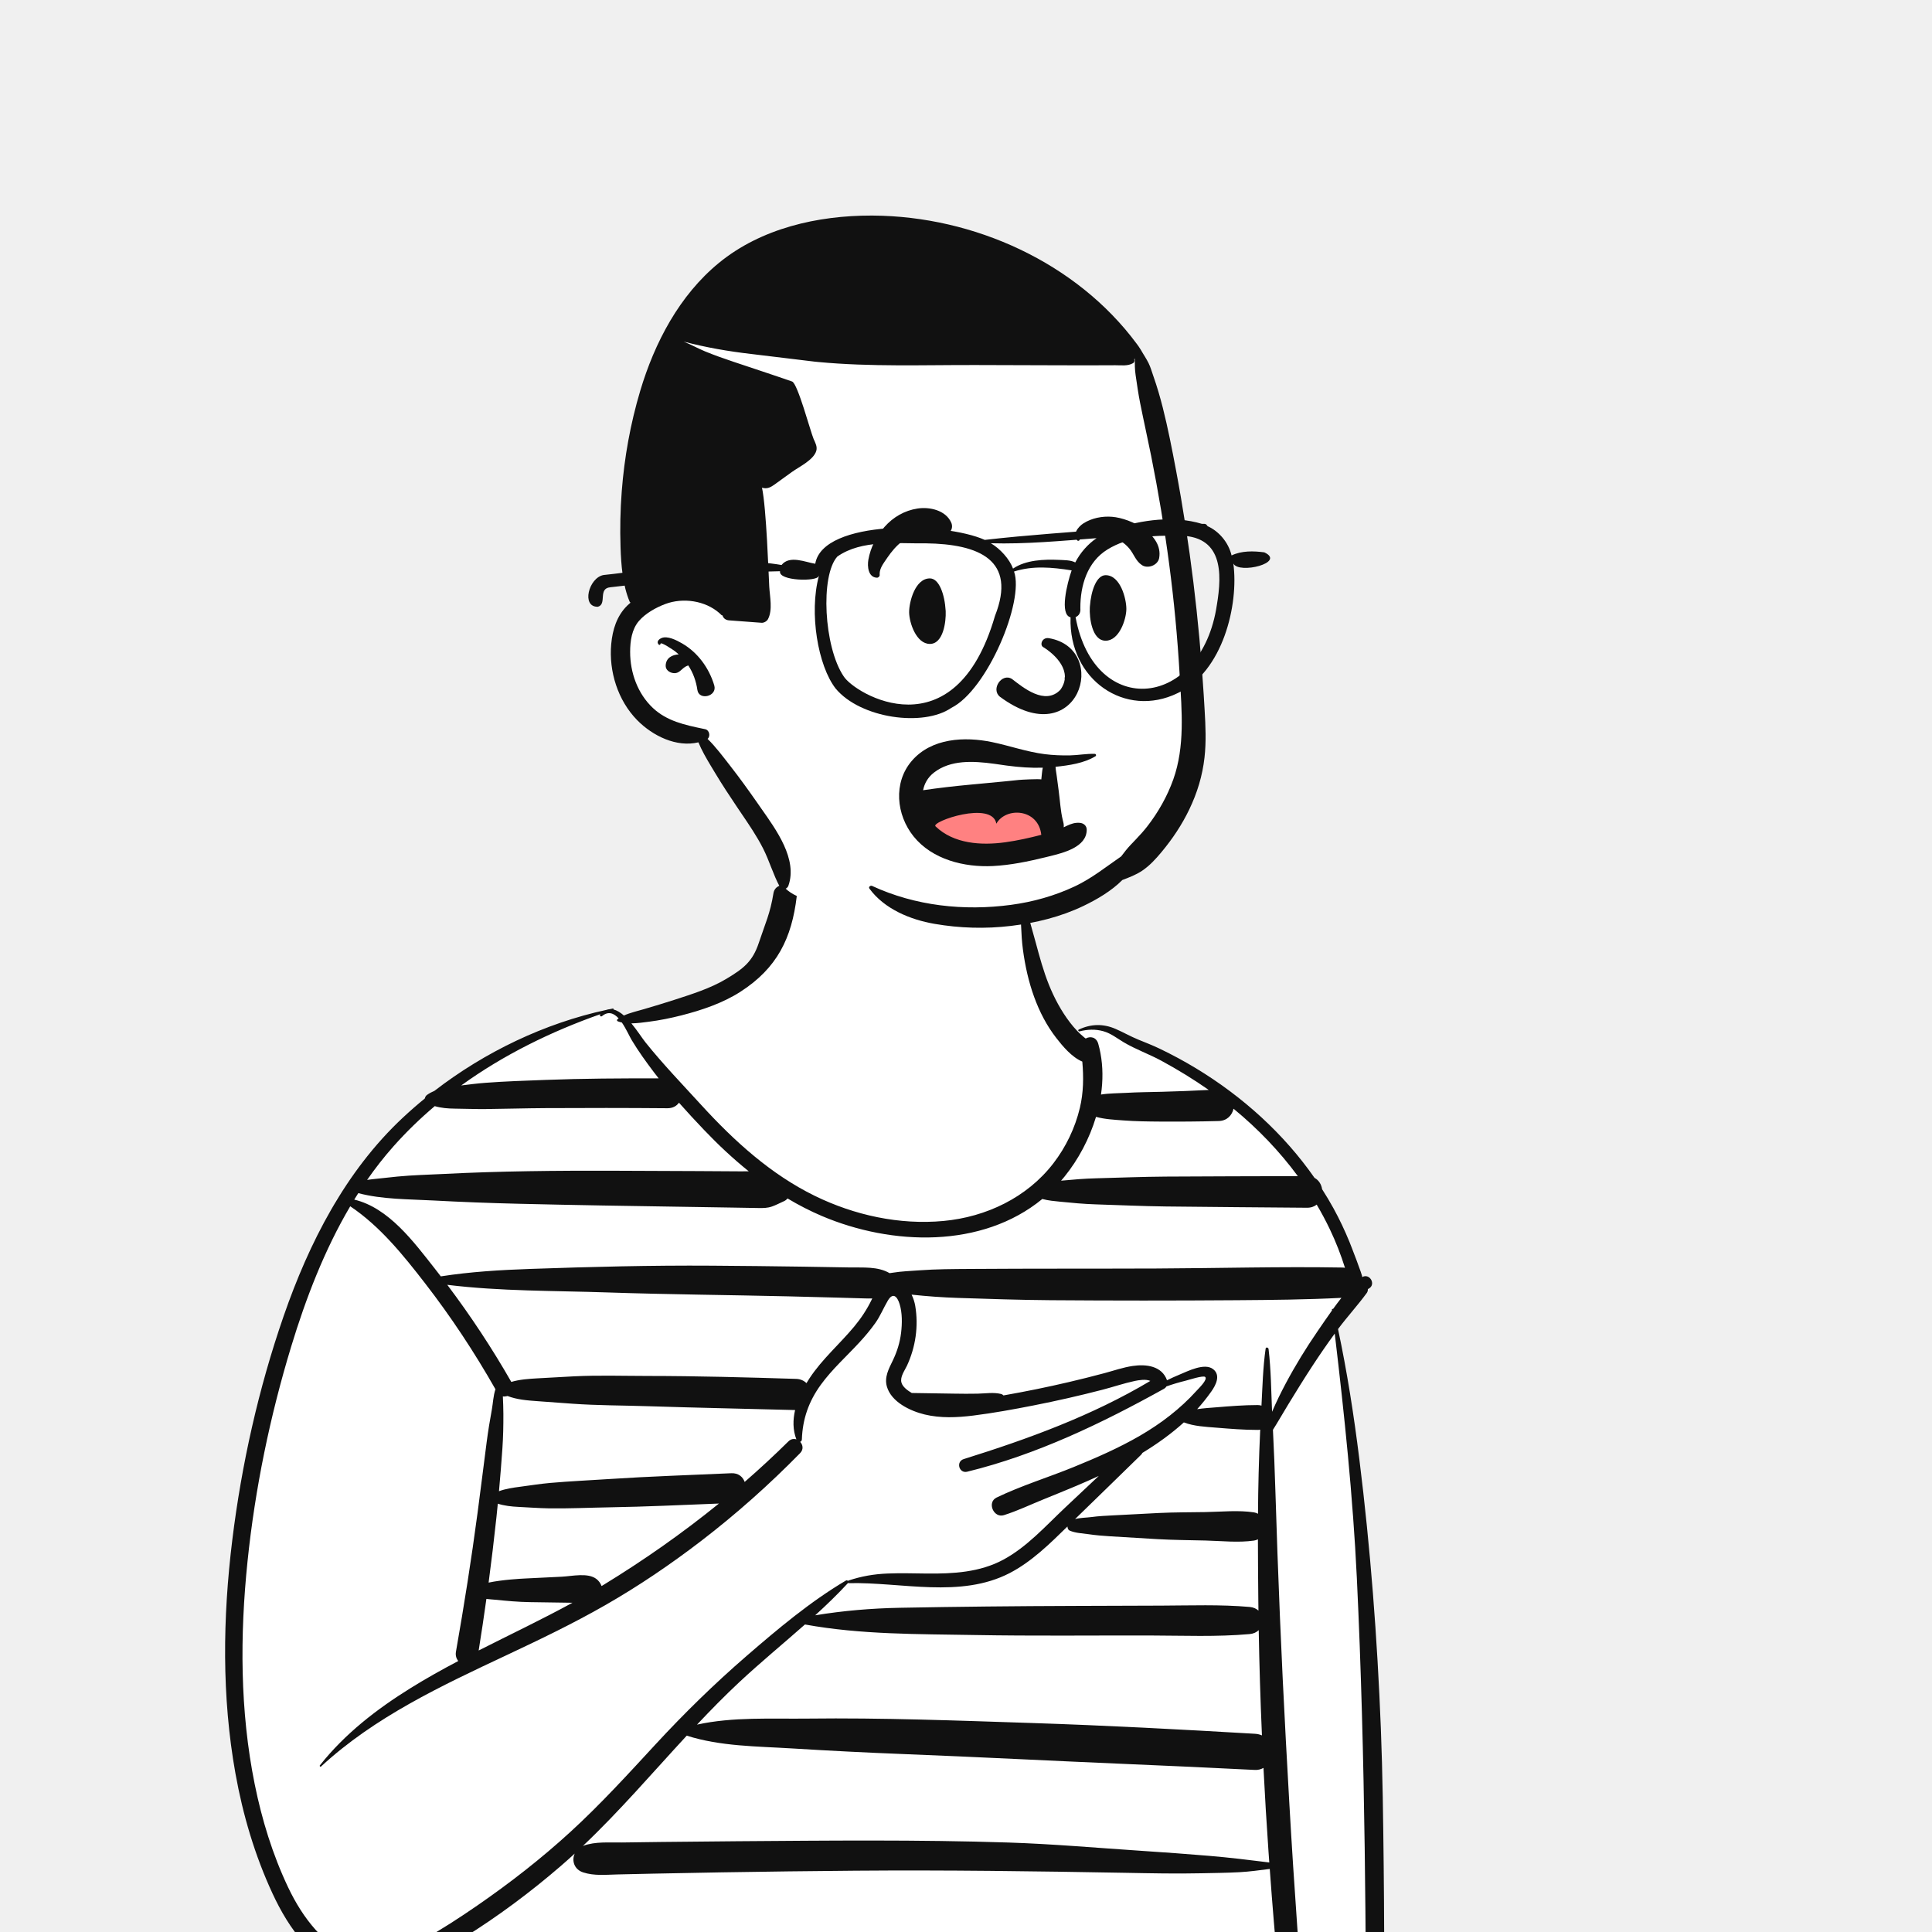
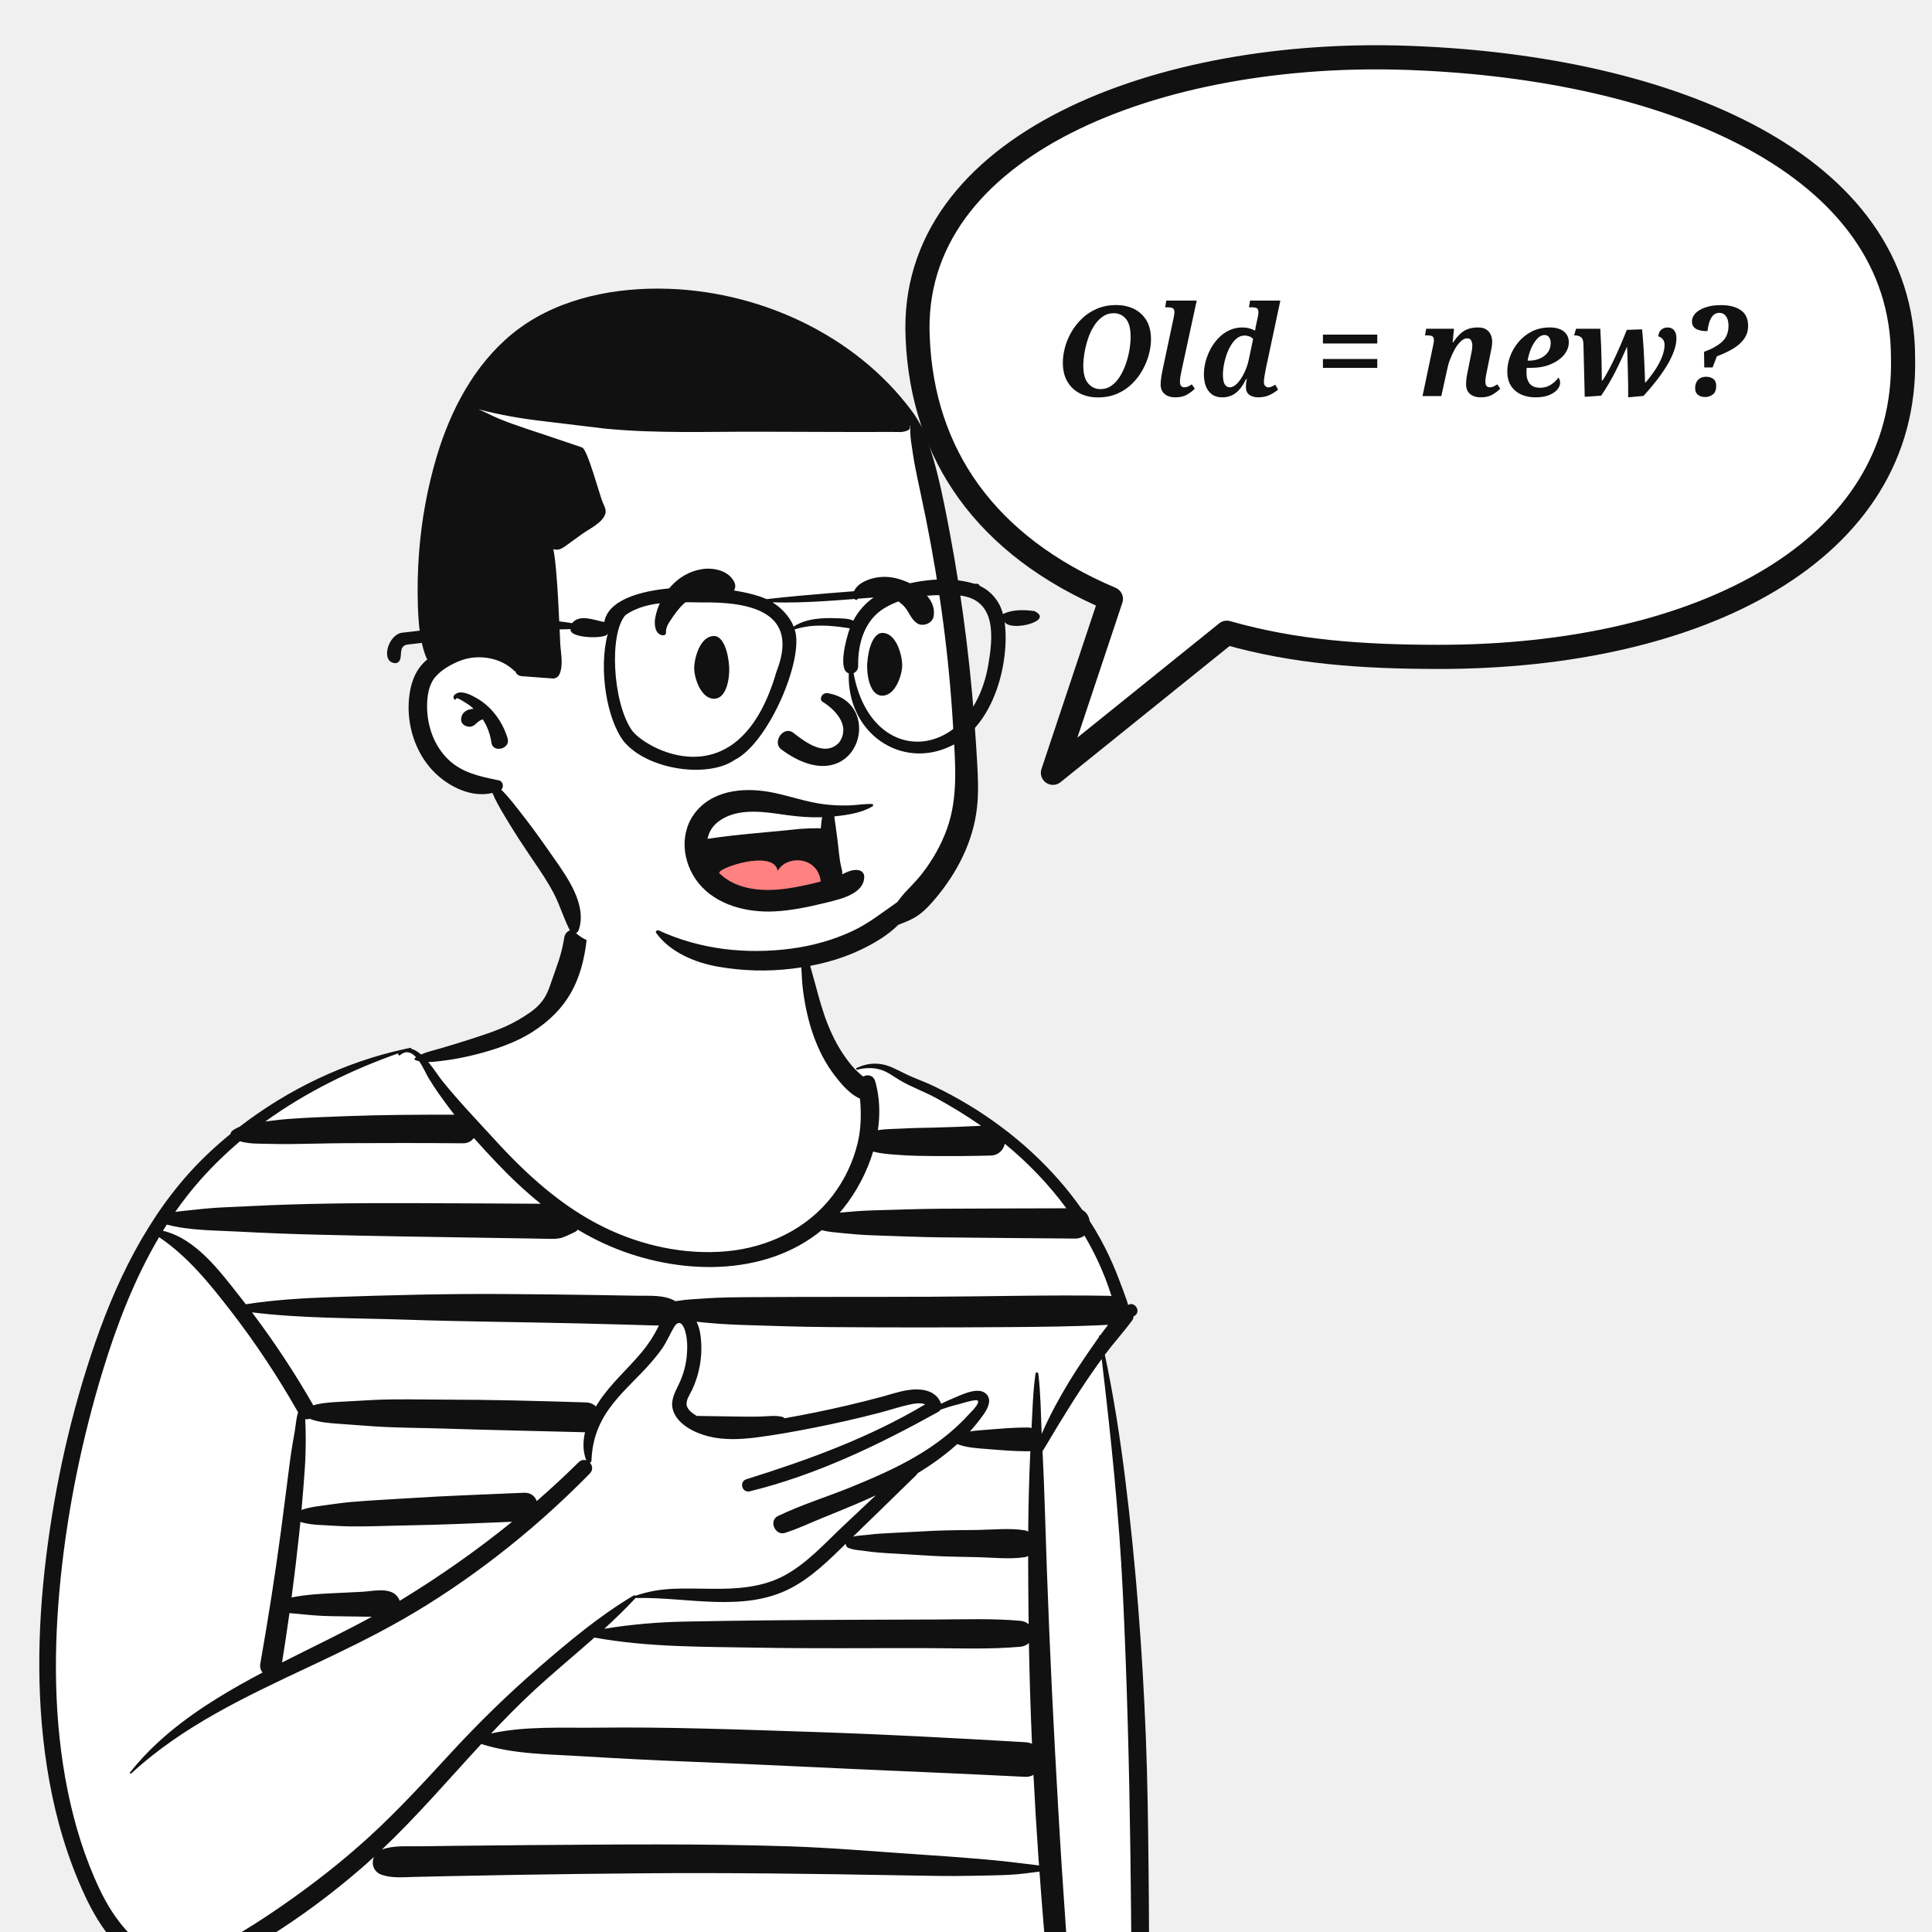
<svg xmlns="http://www.w3.org/2000/svg" viewBox="0 0 400 400">
-   <svg x="10" y="24" width="380" height="376" viewBox="184 210 940 1130" preserveAspectRatio="xMidYMax meet">
+   <svg x="-10" y="40" width="330" height="360" viewBox="184 210 940 1130" preserveAspectRatio="xMidYMax meet">
    <g transform="translate(147, 639)">
      <path d="M749.703 450.342C743.017 429.797 750.981 406.067 745.776 383.919C743.992 375.159 740.601 342.612 737.197 323.581C735.292 312.935 746.685 309.629 748.436 305.38C760.758 267.21 670.871 177.413 665.384 174.105C657.162 169.353 649.887 165.263 641.853 160.408C618.417 152.176 590.313 129.274 569.067 143.984C532.255 89.186 546.818 21.671 526.843 13.647C506.868 5.622 447.88 -10.596 414.156 10.114C393.942 25.07 395.432 50.817 386.209 72.05C380.795 82.045 378.136 96.524 371.833 103.043C350.42 125.192 323.718 129.011 293.865 132.771C291.592 133.057 289.2 126.873 286.99 127.637C236.634 145.041 178.04 150.119 121.012 247.574C112.958 261.511 91.231 283.872 98.496 299.978C50.628 411.288 3.528 661.824 134.873 724.304C139.071 726.989 167.553 712.589 172.194 712.722C179.93 712.945 165.107 731.728 172.194 728.381C224.223 732.329 510.51 722.145 620.248 732.329C695.711 731.764 743.508 744.995 760.933 731.764C753.967 714.931 754.29 696.899 756.492 679.102C772.529 667.168 752.704 583.066 754.382 558.439C769.394 540.443 757.441 472.95 749.703 450.342Z" fill="#ffffff" />
      <path d="M290.922 132.607L290.439 132.917C290.359 132.97 290.281 133.024 290.205 133.081C289.691 133.467 289.772 134.165 290.378 134.399C291.184 134.714 292.031 134.952 292.903 135.14C295.551 138.981 297.62 143.729 299.065 146.135C303.216 153.049 338.849 196.52 344.175 202.106C352.828 211.182 395.441 245.309 396.019 244.628C402.873 248.723 409.975 252.397 417.352 255.532C461.008 274.083 517.003 275.766 554.52 244.95C557.316 245.715 583.84 207.524 587.941 193.844C589.94 194.398 592.417 179.737 591.034 179.961C592.24 171.672 577.713 141.899 576.334 140.475C576.542 140.41 576.749 140.347 576.957 140.288C577.078 140.549 577.355 140.747 577.679 140.663C580.45 139.94 583.258 139.559 586.064 139.616C588.198 139.659 603.433 146.6 604.025 146.884C604.387 147.059 604.752 147.234 605.119 147.411C727 206 745.785 301.216 750 301C748.226 303.248 700.067 371.338 697.478 377.356C696.94 364.344 705.839 711.222 706.461 718.466C706.716 721.453 706.735 728.505 707.156 731.344C704.098 731.511 596.917 724.195 397.616 725.393C333.974 725.776 176.673 732.7 176.673 732.7L176.621 732.267C176.171 728.019 176.563 719.782 176.5 715.549C182.541 712.06 188.47 708.352 194.33 704.708C207.673 696.409 290 621 350.505 553.53C386.374 513.532 431.12 486.614 433.542 483.997C433.589 483.944 433.612 483.884 433.647 483.829C433.773 483.922 433.929 484.011 434.129 483.983C462 480 503.582 488.57 534.196 472.723C547.863 465.648 594.238 417.484 607.906 404.174C608.315 403.775 608.611 403.353 608.818 402.923C617.932 397.37 653.448 369.218 655.961 365.741L656.709 364.694C659.486 360.763 663.66 356.62 658.821 352.844C653.723 348.865 643.951 353.644 638.572 355.935L637.823 356.249C635.206 357.323 632.639 358.492 630.112 359.735C626.921 350.795 619.14 350.61 610.755 351.844C604.777 352.725 598.974 354.77 593.148 356.327C585.751 358.303 578.323 360.163 570.868 361.909C557.443 365.051 541.926 370.798 528.345 373.178C527.986 372.76 527.488 372.432 526.823 372.266C522.173 371.104 517.042 371.994 512.272 372.082C508.186 372.157 504.098 372.165 500.011 372.107L497.559 372.065C488.798 371.886 477.046 367.812 468.287 367.661L467.764 367.339L467.246 367.011C464.986 365.552 462.535 363.601 461.867 361.145C461.784 360.838 470.74 340.227 470.869 323.549C470.942 314.276 467.759 305.6 467 301C465.147 289.77 461 297 455 308C449 319 441 329 435 337C427.266 347.312 419.681 350.427 415.738 356.404C415.07 357.417 414.413 358.462 413.772 359.534C412.23 357.996 399.229 388.623 401.502 394.522C399.919 393.997 336 476 197 535C197.886 529.483 222 384 216 360C210 336 130.65 247.299 122.399 245.33C123.225 243.984 91 266 149 209C207 152 245.649 142.347 274.523 131.757C276.139 131.254 277.748 130.747 279.348 130.233C278.944 130.948 279.861 131.738 280.565 131.157C284.557 127.856 288.022 129.405 290.922 132.607Z" fill="#ffffff" />
      <path d="M725.779 327.152C718.58 337.622 711.966 348.401 705.987 359.613C702.904 365.396 700.028 371.294 697.439 377.312C696.901 364.3 696.783 351.134 695.262 338.25C695.153 337.32 693.602 336.868 693.439 338.002C691.759 349.685 691.482 361.67 690.847 373.478C690.116 373.254 689.308 373.125 688.418 373.125C679.778 373.125 671.268 373.833 662.659 374.531C658.801 374.843 654.765 375.082 650.83 375.697C653.997 372.199 656.947 368.504 659.67 364.65C662.447 360.719 665.621 354.576 660.782 350.8C655.437 346.629 644.955 352.084 639.784 354.205C637.167 355.279 634.6 356.448 632.073 357.691C628.882 348.751 619.101 347.566 610.716 348.8C604.738 349.681 598.935 351.726 593.109 353.283C585.712 355.259 578.284 357.119 570.829 358.865C557.404 362.007 543.887 364.754 530.306 367.134C529.947 366.717 529.449 366.388 528.784 366.222C524.134 365.06 519.003 365.95 514.233 366.038C509.329 366.129 504.424 366.122 499.52 366.021C490.759 365.842 482.007 365.769 473.248 365.617C470.758 364.108 467.601 361.942 466.828 359.101C465.863 355.556 468.877 351.629 470.276 348.611C475.649 337.023 477.528 324.055 475.42 311.435C475.044 309.185 474.27 306.725 473.152 304.42C482.749 305.447 492.221 306.144 501.87 306.459C521.137 307.086 540.403 307.743 559.679 307.886C598.22 308.173 636.762 308.175 675.303 307.893C697.095 307.734 718.837 307.534 740.602 306.421C738.828 308.669 737.103 310.966 735.419 313.298C735.071 313.194 734.616 313.381 734.669 313.813C734.686 313.964 734.704 314.114 734.722 314.264C731.649 318.556 728.691 322.916 725.779 327.152ZM682.924 725.619C673.967 725.334 665.012 725.048 656.056 724.763C638.476 724.204 620.896 723.644 603.317 723.085C568.49 721.976 533.664 720.907 498.832 719.946C464.084 718.988 429.319 717.974 394.561 719.058C359.724 720.145 324.976 722.956 290.204 725.213C270.873 726.466 251.528 727.552 232.161 728.072C213.716 728.566 195.108 727.818 176.692 729.134C176.073 724.581 176.528 720.041 176.461 715.506C182.502 712.017 188.431 708.308 194.291 704.664C215.655 691.376 235.849 676.343 254.897 659.91C257.825 657.384 260.696 654.804 263.538 652.197C261.56 656.519 263.143 662.091 268.812 663.921C275.725 666.151 282.803 665.359 289.983 665.19C297.274 665.019 304.565 664.856 311.857 664.702C326.108 664.4 340.36 664.129 354.612 663.89C382.454 663.424 410.297 663.079 438.141 662.853C494.161 662.401 550.142 663.164 606.153 664.174C621.903 664.459 637.637 664.812 653.387 664.455C661.267 664.277 669.179 664.22 677.05 663.796C683.356 663.455 689.7 662.563 696.005 661.761C696.8 672.742 697.631 683.72 698.557 694.691C699.17 701.935 699.8 709.179 700.422 716.423C700.677 719.41 700.696 722.461 701.117 725.3C695.064 725.632 689.048 725.813 682.924 725.619ZM689.083 415.542C688.863 423.947 688.746 432.358 688.686 440.77C687.959 440.353 687.14 440.049 686.217 439.909C676.422 438.414 665.941 439.548 656.031 439.715C646.452 439.875 636.84 439.821 627.27 440.273C617.681 440.726 608.096 441.267 598.509 441.763C594.011 441.998 589.562 442.199 585.099 442.808C582.041 443.225 578.13 443.195 574.863 444.065C588.568 430.792 602.199 417.441 615.867 404.131C616.276 403.731 616.572 403.309 616.779 402.879C625.893 397.326 634.641 391.076 642.563 383.919C648.846 386.341 655.998 386.647 662.659 387.187C671.27 387.886 679.775 388.593 688.418 388.593C689.002 388.593 689.549 388.536 690.064 388.435C689.641 397.466 689.32 406.497 689.083 415.542ZM333.236 578.828C354.159 585.51 376.828 585.435 398.595 586.773C421.8 588.2 444.97 589.386 468.202 590.291C514.601 592.093 560.97 594.543 607.362 596.492C633.861 597.605 660.354 598.832 686.842 600.166C688.721 600.26 690.513 599.778 692.094 598.896C692.983 616.339 694.025 633.775 695.238 651.2C695.389 653.379 695.557 655.556 695.712 657.736C683.245 656.172 670.873 654.675 658.313 653.615C644.209 652.423 630.112 651.419 615.988 650.482C588.465 648.658 560.898 646.214 533.325 645.324C477.117 643.507 420.785 644.125 364.556 644.525C348.646 644.638 332.737 644.792 316.828 644.984C308.874 645.081 300.92 645.187 292.966 645.302C284.972 645.42 276.381 644.588 268.812 647.378C268.74 647.404 268.679 647.443 268.608 647.47C291.443 625.834 311.9 601.923 333.236 578.828ZM406.788 509.657C441.755 516.023 477.27 515.587 512.714 516.217C548.981 516.863 585.297 516.435 621.57 516.51C642.175 516.553 662.957 517.458 683.488 515.625C685.914 515.408 687.794 514.488 689.135 513.183C689.509 535.019 690.194 556.847 691.139 578.665C689.807 578.099 688.353 577.755 686.842 577.666C640.492 574.939 594.139 572.465 547.732 570.954C501.362 569.443 454.935 567.651 408.54 568.212C385.899 568.486 361.957 567.038 339.627 571.972C348.113 562.955 356.781 554.105 365.848 545.631C379.067 533.278 393.173 521.707 406.788 509.657ZM433.503 483.953C433.55 483.9 433.573 483.841 433.608 483.786C433.734 483.879 433.888 483.943 434.09 483.939C466.822 483.201 503.543 493.527 534.157 477.679C547.824 470.605 559.142 459.424 570.129 448.677C570.135 448.756 570.142 448.836 570.148 448.916C570.22 449.788 570.589 450.838 571.473 451.224C575.084 452.808 579.313 452.912 583.19 453.476C587.649 454.126 592.028 454.506 596.526 454.776C606.443 455.371 616.359 456.001 626.279 456.562C636.177 457.122 646.12 457.168 656.031 457.415C665.969 457.662 676.38 458.865 686.217 457.447C687.12 457.317 687.923 457.033 688.636 456.64C688.651 469.365 688.767 482.089 688.886 494.806C688.906 496.879 688.946 498.951 688.97 501.022C687.642 499.806 685.817 498.955 683.488 498.75C665.247 497.144 646.865 497.858 628.56 497.92C610.585 497.979 592.608 498.039 574.632 498.099C538.335 498.22 502.067 498.574 465.776 499.265C448.128 499.601 430.557 501.086 413.167 503.941C420.208 497.527 427.053 490.924 433.503 483.953ZM149.099 715.318C142.398 717.367 135.746 716.478 129.032 717.882C128.619 717.968 128.238 718.128 127.889 718.339C107.783 709.749 94.381 692.511 85.209 673.195C75.541 652.834 68.877 631.068 64.413 609.004C55.209 563.517 55.193 516.353 59.957 470.335C64.638 425.125 73.906 380.16 87.132 336.681C96.213 306.827 107.786 276.666 123.855 249.445C142.41 261.877 156.8 279.777 170.356 297.273C186.555 318.182 201.153 340.308 214.22 363.298C212.869 367.236 212.659 372.176 212.011 375.696C210.762 382.484 209.634 389.357 208.747 396.203C206.852 410.836 205.034 425.477 203.097 440.104C199.266 469.028 194.692 497.873 189.639 526.607C189.23 528.937 189.884 530.905 191.087 532.382C181.065 537.664 171.174 543.181 161.537 549.161C140.35 562.308 120.549 577.623 105.003 597.265C104.599 597.775 105.232 598.457 105.732 597.995C139.07 567.191 180.488 547.851 221.153 528.738C241.934 518.97 262.613 509.045 282.551 497.625C303.401 485.685 323.285 472.191 342.343 457.567C364.105 440.869 384.59 422.613 403.793 403.027C406.055 400.718 405.507 397.828 403.805 396.002C404.38 395.824 404.844 395.324 404.874 394.49C405.335 381.699 409.176 370.802 416.696 360.45C423.672 350.845 432.563 342.93 440.583 334.24C444.147 330.378 447.553 326.355 450.594 322.063C453.725 317.646 455.632 312.77 458.357 308.155C461.54 302.762 464.248 305.517 465.723 310.399C467.396 315.933 467.292 322.412 466.62 328.101C465.909 334.121 464.076 339.99 461.436 345.431C458.956 350.542 456.097 355.741 457.766 361.599C460.509 371.226 472.269 376.801 481.178 378.969C491.098 381.383 501.475 380.914 511.52 379.662C524.1 378.093 536.62 375.797 549.055 373.355C563.456 370.528 577.772 367.265 591.976 363.578C598.653 361.845 605.283 359.566 612.025 358.131C614.429 357.62 618.878 356.852 621.703 358.105C585.388 379.753 545.797 394.175 505.586 406.742C500.59 408.302 502.639 415.847 507.752 414.597C550.951 404.035 591.593 384.432 630.272 362.962C630.864 362.632 631.366 362.123 631.735 361.521C635.626 360.152 639.582 358.963 643.616 357.982C645.419 357.544 654.693 354.484 655.852 355.66C657.495 357.325 651.81 362.732 650.39 364.304C640.282 375.501 628.259 384.64 615.245 392.195C602.044 399.857 587.998 405.966 573.886 411.731C558.078 418.189 541.369 423.265 526.003 430.688C519.899 433.637 524.182 443.654 530.613 441.623C538.901 439.004 546.954 435.155 555.008 431.885C561.85 429.109 568.693 426.334 575.496 423.463C580.239 421.461 584.95 419.392 589.615 417.23C582.627 423.806 575.638 430.382 568.651 436.961C556.551 448.353 545.054 461.33 530.262 469.32C515.648 477.214 498.976 478.132 482.709 477.962C474.542 477.876 466.411 477.617 458.244 477.946C449.649 478.292 442.016 479.613 433.871 482.318C433.721 482.368 433.612 482.458 433.52 482.56C433.235 482.213 432.752 482.039 432.253 482.334C410.12 495.42 389.945 512.396 370.542 529.174C350.544 546.467 331.727 564.856 313.798 584.281C296.637 602.872 279.613 621.535 260.939 638.641C242.706 655.343 223.221 670.509 202.875 684.545C191.789 692.193 180.429 699.558 168.675 706.142C162.394 709.66 156.015 713.204 149.099 715.318ZM150.96 211.92C158.886 203.017 167.417 194.765 176.444 187.131C180.427 188.31 184.608 188.64 188.821 188.683C195.25 188.747 201.693 189.015 208.122 188.949C220.501 188.822 232.875 188.431 245.257 188.364C270.574 188.226 295.899 188.219 321.216 188.439C324.533 188.468 326.926 187.05 328.403 184.99C333.528 190.8 338.81 196.476 344.136 202.062C352.789 211.138 362.014 219.797 371.834 227.688C369.922 227.701 368.011 227.718 366.11 227.705C357.353 227.646 348.595 227.591 339.839 227.544C322.266 227.447 304.693 227.375 287.12 227.328C252.184 227.236 217.139 227.527 182.248 229.316C172.564 229.812 162.804 230.013 153.154 230.957C147.92 231.469 142.692 232.066 137.463 232.623C136.393 232.737 135.367 232.88 134.36 233.041C139.481 225.683 144.997 218.617 150.96 211.92ZM290.883 132.563C290.647 132.723 290.392 132.866 290.166 133.037C289.652 133.423 289.733 134.121 290.339 134.355C291.145 134.67 291.992 134.908 292.864 135.096C295.512 138.937 297.581 143.685 299.026 146.091C303.177 153.005 307.95 159.591 312.806 166.021C313.782 167.312 314.777 168.589 315.776 169.863C292.261 169.807 268.758 169.927 245.257 170.816C232.884 171.285 220.469 171.678 208.122 172.606C203.045 172.988 197.971 173.629 192.91 174.263C219.25 155.223 248.872 140.684 279.559 129.89C279.517 129.937 279.474 129.972 279.432 130.019C278.756 130.769 279.765 131.741 280.526 131.113C284.518 127.812 287.983 129.361 290.883 132.563ZM409.699 356.36C409.031 357.373 408.374 358.418 407.733 359.49C406.191 357.952 404.037 356.924 401.262 356.838C370.457 355.877 339.667 355.037 308.845 355.016C293.645 355.006 278.307 354.494 263.126 355.246C255.503 355.624 247.883 356.074 240.264 356.506C234.937 356.808 229.278 357.184 224.076 358.726C212.087 337.756 198.778 317.595 184.244 298.318C217.22 302.363 250.761 301.932 283.924 303.055C321.497 304.328 359.091 304.602 396.677 305.492C406.987 305.736 417.297 306.004 427.605 306.292C432.925 306.441 438.246 306.595 443.567 306.756C445.23 306.806 446.951 306.852 448.674 306.807C448.544 307.076 448.412 307.345 448.283 307.611C445.382 313.603 441.734 319.118 437.483 324.236C428.445 335.118 417.528 344.492 409.699 356.36ZM369.286 420.955C368.145 417.783 365.365 415.343 360.936 415.545C335.696 416.691 310.409 417.486 285.198 419.147C272.917 419.957 260.586 420.502 248.325 421.576C242.001 422.131 235.688 423.162 229.391 423.982C225.074 424.545 220.554 425.198 216.413 426.732C217.216 417.867 217.924 408.995 218.539 400.11C219.032 392.972 219.182 385.769 219.144 378.613C219.125 374.991 219.002 371.348 218.827 367.727C219.199 367.802 219.572 367.839 219.938 367.794C220.584 367.714 221.187 367.638 221.747 367.488C227.55 369.759 234.118 370.26 240.264 370.699C247.554 371.218 254.842 371.771 262.132 372.291C277.643 373.398 293.3 373.326 308.845 373.833C339.446 374.83 370.053 375.41 400.66 376.229C399.24 382.322 399.19 388.579 401.463 394.478C399.88 393.953 398.057 394.197 396.501 395.734C387.685 404.443 378.606 412.843 369.286 420.955ZM280.252 485.74C279.629 484.017 278.453 482.434 277.061 481.361C271.709 477.237 261.939 479.611 255.515 479.925C247.91 480.298 240.304 480.67 232.699 481.042C230.391 481.154 218.611 481.755 209.959 483.599C211.747 470.098 213.369 456.575 214.819 443.027C215.123 440.183 215.405 437.338 215.684 434.493C219.76 435.804 224.19 436.285 228.394 436.485C234.694 436.785 241.023 437.293 247.329 437.392C259.928 437.59 272.597 436.968 285.198 436.758C307.89 436.381 330.585 435.298 353.267 434.403C330.494 452.888 306.431 469.754 281.331 485.096C280.973 485.315 280.61 485.523 280.252 485.74ZM208.58 493.752C210.497 494.007 212.398 494.09 213.852 494.238C221.152 494.974 228.338 495.642 235.675 495.749C242.95 495.855 250.224 495.961 257.499 496.068C259.046 496.089 260.593 496.113 262.14 496.135C242.984 506.599 223.24 515.971 203.775 525.839C205.49 515.159 207.091 504.463 208.58 493.752ZM417.313 255.488C460.969 274.039 516.964 275.722 554.481 244.906C558.209 245.926 562.332 246.265 565.624 246.595C573.02 247.338 580.348 248.021 587.78 248.254C602.265 248.706 616.763 249.383 631.254 249.562C660.569 249.924 689.886 250.093 719.202 250.354C721.697 250.377 723.693 249.617 725.207 248.396C728.176 253.429 730.938 258.589 733.459 263.88C737.136 271.597 740.252 279.572 742.811 287.726C742.263 287.631 741.693 287.565 741.083 287.554C702.556 286.888 664 287.996 625.466 288.157C586.923 288.318 548.385 288.153 509.843 288.427C499.177 288.504 488.59 288.506 477.951 289.297C472.414 289.709 466.811 289.889 461.327 290.783C460.714 290.882 460.09 290.97 459.461 291.058C452.112 286.763 442.989 287.66 434.589 287.502C424.944 287.32 415.3 287.158 405.656 287.015C386.7 286.734 367.742 286.529 348.784 286.399C311.159 286.141 273.626 287.102 236.025 288.413C217.317 289.064 198.68 290.171 180.213 293.05C178.973 291.445 177.745 289.832 176.489 288.24C163.404 271.656 147.892 250.425 126.36 245.286C127.186 243.94 128.024 242.602 128.875 241.273C143.793 245.207 160.25 245.008 175.492 245.832C193.061 246.781 210.593 247.437 228.183 247.869C263.148 248.728 298.106 249.267 333.078 249.798C342.784 249.946 352.49 250.101 362.196 250.263C367.431 250.35 372.667 250.451 377.903 250.531C380.828 250.576 383.443 250.568 386.23 249.597C388.811 248.698 391.327 247.349 393.823 246.232C394.694 245.842 395.402 245.265 395.98 244.584C402.834 248.679 409.936 252.353 417.313 255.488ZM587.902 193.8C593.393 195.324 599.06 195.577 604.865 196.015C612.485 196.592 620.087 196.689 627.727 196.738C639.908 196.816 652.092 196.732 664.269 196.396C669.5 196.252 672.556 192.751 673.463 188.741C673.589 188.843 673.719 188.943 673.845 189.047C688.666 201.258 702.095 215.224 713.475 230.683C686.069 230.769 658.66 230.787 631.254 230.971C616.765 231.069 602.265 231.664 587.78 232.037C580.674 232.219 573.672 232.808 566.596 233.48C566.456 233.494 566.308 233.506 566.165 233.519C566.915 232.654 567.659 231.777 568.386 230.875C576.844 220.394 583.801 207.48 587.902 193.8ZM766.089 743.991C768.507 737.338 767.568 730.203 767.431 723.207C767.291 716.029 767.214 708.855 767.19 701.676C767.143 687.643 767.048 673.611 766.893 659.578C766.579 631.19 766.251 602.78 765.134 574.41C762.926 518.324 758.673 462.375 751.731 406.666C748.357 379.582 744.169 352.56 738.486 325.859C738.566 325.752 738.644 325.642 738.724 325.534C744.383 317.972 750.819 310.982 756.379 303.369C756.872 302.693 757.078 301.827 757.073 300.952C757.276 300.853 757.48 300.749 757.687 300.631C762.299 298.005 758.134 290.846 753.523 293.507C754.055 293.201 746.397 273.547 745.586 271.568C742.671 264.46 739.393 257.51 735.697 250.774C733.467 246.711 731.08 242.733 728.58 238.828C728.143 235.912 726.568 233.209 723.862 231.763C719.114 224.961 713.985 218.423 708.518 212.194C686.137 186.694 658.182 166.109 627.641 151.446C623.228 149.328 618.684 147.562 614.156 145.713C609.336 143.742 604.866 141.166 600.116 139.097C592.387 135.732 584.756 135.925 577.164 139.488C576.515 139.793 576.98 140.791 577.64 140.619C582.528 139.345 587.535 139.131 592.435 140.515C597.236 141.871 600.886 144.867 605.08 147.367C612.55 151.822 620.901 154.726 628.558 158.884C638.683 164.386 648.578 170.427 658.043 177.059C648.236 177.578 638.422 177.953 628.605 178.213C621.314 178.407 614.026 178.44 606.745 178.864C601.563 179.165 596.174 179.08 590.995 179.917C592.244 171.332 592.246 162.67 590.685 154.307C590.685 154.304 590.684 154.301 590.684 154.298C590.307 152.283 589.85 150.283 589.288 148.306C588.091 144.099 584.256 143.468 581.472 145.06C581.196 144.857 580.918 144.657 580.651 144.44C577.316 141.732 574.314 138.492 571.703 135.087C566.28 128.012 561.897 119.822 558.578 111.567C555.216 103.207 552.834 94.46 550.501 85.769C549.331 81.412 548.065 77.078 546.873 72.724C545.837 68.939 545.083 64.758 543.18 61.309C542.823 60.663 541.749 60.785 541.578 61.519C540.57 65.839 541.103 70.766 541.288 75.171C541.492 80.06 541.773 84.904 542.424 89.756C543.773 99.824 545.949 109.721 549.436 119.281C552.779 128.449 557.191 137.004 563.183 144.728C567.164 149.859 572.818 156.651 579.367 159.418C580.223 169.05 580.125 178.692 577.85 188.228C574.874 200.71 569.175 212.575 561.345 222.74C544.927 244.054 519.527 256.097 493.028 258.579C465.612 261.146 437.556 255.015 412.921 242.957C385.52 229.545 362.789 208.853 342.372 186.519C330.602 173.645 318.398 160.978 307.49 147.357C305.557 144.943 302.463 140.042 298.793 135.627C302.528 135.593 306.361 135.034 309.667 134.61C316.507 133.732 323.192 132.373 329.876 130.673C342.373 127.495 355.551 123.073 366.471 116.078C389.578 101.275 398.598 82.498 401.679 56.629C402.653 48.451 388.512 46.465 387.195 54.668C385.172 67.278 382.111 73.414 378.086 85.527C374.215 97.17 368.608 101.507 357.891 107.925C347.83 113.951 336.396 117.451 325.312 121.068C319.17 123.072 312.955 124.9 306.761 126.742C302.818 127.915 298.137 128.938 294.137 130.749C292.05 128.918 289.873 127.537 287.681 127.014C287.842 126.743 287.633 126.322 287.229 126.402C286.585 126.531 285.943 126.673 285.299 126.806C284.652 126.852 284.008 126.98 283.365 127.212C244.759 135.572 207.685 153.375 176.247 177.627C174.662 178.288 173.129 179.099 171.67 180.124C170.919 180.651 170.421 181.488 170.278 182.355C165.552 186.213 160.966 190.217 156.535 194.361C120.849 227.738 98.238 272.138 82.409 317.806C66.816 362.797 56.261 409.976 50.457 457.213C44.54 505.363 43.858 554.513 52.44 602.391C57.048 628.099 64.508 653.363 75.519 677.075C85.407 698.371 101.502 722.631 126.782 725.224C126.863 725.305 126.939 725.39 127.03 725.466C136.949 733.634 151.717 727.993 162.087 723.113C163.731 722.339 165.362 721.525 166.986 720.691C166.128 723.994 165.741 727.452 165.562 730.693C165.189 737.424 174.68 737.806 176.477 732.22C191.862 734.925 207.749 734.963 223.31 734.877C240.697 734.781 258.078 734.179 275.445 733.361C309.903 731.736 344.32 729.252 378.801 728.123C448.619 725.837 518.628 730.722 588.39 733.182C607.96 733.873 627.53 734.562 647.1 735.253C667.095 735.958 687.07 736.093 706.904 738.797C714.197 739.791 716.991 732.644 714.934 728.191C715.447 725.2 714.936 721.921 714.655 718.398C714.131 711.815 713.636 705.23 713.172 698.642C712.266 685.798 711.391 672.949 710.561 660.099C708.879 634.06 707.432 608.002 706.024 581.947C703.225 530.142 701.082 478.298 699.506 426.442C699.121 413.802 698.619 401.158 697.985 388.527C698.74 387.33 699.493 386.131 700.221 384.918C702.645 380.875 705.022 376.806 707.477 372.781C712.402 364.713 717.357 356.698 722.535 348.789C727.007 341.959 731.62 335.234 736.44 328.648C742.424 379.181 747.743 429.765 750.185 480.622C752.874 536.636 754.301 592.736 755.077 648.807C755.294 664.472 755.44 680.138 755.607 695.803C755.694 703.961 755.781 712.113 755.714 720.271C755.649 728.072 754.47 736.607 757.238 743.991C758.852 748.297 764.496 748.373 766.089 743.991Z" fill="#111111" />
    </g>
    <g transform="translate(0 30)">
      <g transform="translate(342, 190)">
        <g transform="translate(40 -10)">
          <path d="M242.041 75.26C298.821 75.26 357.551 119.272 378.365 147.357C402.431 179.832 421.416 335.729 412.51 388.628C403.604 441.527 359.365 499.184 282.566 499.184C205.768 499.184 159.03 489.724 157.156 475.984C155.282 462.245 106.502 385.765 106.502 385.765C106.502 385.765 56.612 371.733 56.417 338.214C56.222 304.695 83.152 292.5 83.152 292.5C83.152 292.5 73.55 160.221 97.732 125.782C121.914 91.343 185.26 75.26 242.041 75.26Z" fill="#ffffff" />
          <path d="M213.132 62.001L214.144 62.005C276.969 62.411 340.864 91.32 378.241 141.82L379.365 143.357C379.426 143.437 380.545 145.102 380.809 145.576C382.358 148.356 384.183 150.958 385.583 153.785C386.765 156.185 387.551 158.866 388.42 161.422L388.683 162.185C390.914 168.565 392.793 175.005 394.454 181.555C397.673 194.305 400.183 207.255 402.624 220.175C411.345 266.439 417.047 313.365 419.92 360.351L420.487 369.798C421.067 379.597 421.505 389.438 420.404 399.205C419.133 410.575 415.864 421.245 410.914 431.545C406.353 441.045 400.473 449.845 393.744 457.935C390.144 462.265 386.324 466.475 381.624 469.644C377.883 472.165 373.513 473.825 369.303 475.425C362.454 482.265 353.664 487.435 345.074 491.565C330.914 498.355 315.564 502.105 300.034 503.985C284.154 505.894 268.114 505.435 252.364 502.705C237.314 500.105 221.183 493.455 211.914 480.785C211.114 479.695 212.603 478.665 213.583 479.115C240.484 491.565 270.713 494.815 300.034 490.885C313.713 489.055 327.173 485.275 339.664 479.405C350.204 474.455 359.093 467.255 368.553 460.735C370.394 458.285 372.253 455.875 374.374 453.635L377.683 450.165C380.156 447.559 382.585 444.917 384.793 442.065C391.614 433.275 397.263 423.305 400.994 412.815C408.25 392.396 406.288 370.23 405.005 348.95L404.894 347.075C403.574 324.315 401.423 301.635 398.444 279.035C395.463 256.405 391.673 233.865 387.194 211.485C384.984 200.455 382.503 189.495 380.314 178.465C379.183 172.775 378.394 167.005 377.534 161.255C377.013 157.755 377.023 154.385 377.013 150.965C376.914 151.125 376.793 151.275 376.673 151.425C377.034 152.275 376.784 153.365 375.904 153.865C372.574 155.765 368.734 155.125 364.984 155.135C361.003 155.155 357.023 155.165 353.043 155.175C348.898 155.19 344.753 155.19 340.608 155.184L328.173 155.155L278.433 155.005C245.859 154.907 212.732 156.203 180.262 153.132L177.783 152.887C175.232 152.593 146.437 149.072 138.651 148.163L138.414 148.135C124.183 146.495 110.154 144.065 96.324 140.425C100.843 142.235 105.194 144.675 109.673 146.525C115.454 148.905 121.383 150.985 127.314 152.975C139.484 157.065 151.673 161.035 163.793 165.255C167.268 166.463 175.164 196.231 177.155 200.94L177.213 201.075C178.223 203.345 179.614 205.835 178.843 208.415C177.144 214.115 168.133 218.335 163.664 221.555L159.069 224.871L153.059 229.219C150.594 230.985 148.318 232.336 145.093 231.325C145.083 231.315 145.074 231.315 145.064 231.315C147.824 244.125 149.164 285.555 149.574 292.825C149.933 299.155 151.793 307.265 148.833 313.035C148.133 314.405 146.314 315.485 144.763 315.375C138.003 314.865 131.244 314.365 124.484 313.865C122.673 313.725 121.023 312.695 120.523 310.855L120.503 310.755C120.284 310.815 120.034 310.775 119.824 310.555C119.454 310.185 119.074 309.825 118.683 309.475C109.784 301.535 95.864 299.575 84.883 303.705C79.124 305.865 72.574 309.505 68.513 314.225C64.003 319.465 63.034 326.785 63.023 333.475C63.003 346.375 67.664 359.435 77.173 368.385C85.911 376.601 97.186 378.992 108.529 381.343L109.744 381.595C112.333 382.135 113.154 385.995 111.204 387.615C116.394 392.695 120.874 398.755 125.244 404.345C131.047 411.761 136.596 419.471 141.995 427.198L144.601 430.935C153.888 444.189 167.331 462.445 161.484 479.015C160.704 481.245 157.444 482.045 156.173 479.705C152.003 472.005 149.673 463.525 145.713 455.735C141.824 448.095 136.984 441.015 132.183 433.935L129.414 429.832C124.804 422.98 120.237 416.053 116.003 408.995L113.055 404.108C110.286 399.493 107.544 394.724 105.503 389.765C91.853 393.055 77.013 385.735 67.423 375.985C55.364 363.705 49.694 345.615 51.253 328.605C52.074 319.705 54.704 311.095 61.223 304.695C61.883 304.055 62.574 303.445 63.284 302.835C63.034 302.705 62.824 302.505 62.723 302.265C58.353 291.885 57.423 279.515 57.053 268.335C56.664 256.775 56.914 245.185 57.793 233.645C59.404 212.485 63.223 191.435 69.284 171.095C78.253 141.035 93.664 111.605 118.284 91.435C144.538 69.922 179.712 61.945 213.132 62.001ZM82.445 324.925C86.152 323.242 91.936 326.24 95.237 328.149L95.454 328.275C105.204 333.945 112.145 343.605 115.354 354.305C117.414 361.205 105.844 363.955 104.864 357.195C104.065 351.685 102.224 346.525 99.195 341.915C98.474 342.155 97.773 342.465 97.144 342.865C94.734 344.425 93.334 347.105 89.984 346.705C87.504 346.415 84.963 344.695 85.133 341.855C85.404 337.165 89.183 335.295 93.234 335.055C92.656 334.538 92.073 334.026 91.476 333.532L90.822 333.007C90.081 332.471 82.156 327.006 81.928 328.412L81.924 328.495C81.933 329.055 81.183 329.375 80.803 328.955C79.273 327.315 80.695 325.725 82.445 324.925Z" fill="#111111" />
        </g>
      </g>
      <g transform="translate(531, 366)">
        <g transform="translate(0 0)">
          <path d="M93.832 224.758C101.834 208.758 175.223 215.949 175.223 215.949L181.422 266.807C181.422 266.807 146.012 278.19 124.933 275.805C103.854 273.42 85.83 240.758 93.832 224.758Z" fill="white" />
          <path d="M99.003 251.471C96.468 246.047 148.934 231.256 165.178 241.364C181.422 251.471 176.343 265.256 176.343 265.256C176.343 265.256 108.02 280.84 99.003 251.471Z" fill="#FF8181" />
          <path d="M89.281 215.29C101.527 201.06 122.152 200.069 139.237 203.627C150.201 205.911 160.876 209.715 172.012 211.125C177.213 211.784 182.47 211.981 187.709 211.884C192.855 211.789 198.009 210.752 203.137 210.945C203.925 210.974 204.223 212.009 203.54 212.43C196.505 216.751 187.028 218.137 178.718 218.982C178.744 219.597 178.781 220.197 178.866 220.706C179.093 222.063 179.3 223.411 179.467 224.777C179.844 227.858 180.266 230.929 180.687 234.004C181.517 240.055 181.778 246.298 183.237 252.245L183.492 253.234C183.83 254.484 183.907 255.611 183.794 256.627L184.132 256.474L185.2 255.957L185.9 255.626C188.454 254.442 190.89 253.58 193.893 253.868C196.179 254.086 198.098 255.645 198.112 258.086C198.169 269.041 183.405 272.564 174.96 274.661L172.483 275.271C161.734 277.893 150.759 280.191 139.703 280.741C121.961 281.622 102.024 276.728 90.418 262.337C79.589 248.91 77.604 228.858 89.281 215.29ZM169.852 261.318C167.99 244.824 147.722 243.917 141.891 254.377C139.304 239.798 101.028 253.117 104.021 256.015C115.365 267.001 132.58 267.99 147.379 265.958C154.916 264.923 162.459 263.238 169.852 261.318ZM147.358 218.088L142.262 217.355L140.255 217.078C127.623 215.387 113.416 214.513 103.03 222.612C99.238 225.568 97.104 229.424 96.307 233.566C106.135 232.109 115.998 230.998 125.891 230.073L128.59 229.825C134.78 229.267 140.967 228.679 147.151 228.062L151.546 227.617L155.939 227.161C157.485 226.999 167.904 226.466 169.863 226.824C170.072 225.064 170.345 221.255 170.787 219.542C163.385 219.793 156.015 219.243 148.656 218.265L147.358 218.088ZM170.814 144.367C178.366 148.957 189.872 159.66 181.748 171.04C172.186 181.073 158.419 169.569 151.634 164.366C145.344 160.334 138.276 170.705 144.112 175.413C193.136 211.708 213.031 145.567 174.634 138.97C170.406 138.243 168.836 142.947 170.814 144.367ZM184.328 163.704L184.691 163.507L184.814 163.432C185.026 163.295 184.891 163.31 184.408 163.477L184.046 163.607V163.863C184.139 163.806 184.238 163.763 184.328 163.704ZM87.618 122.924L87.616 122.699C87.63 116.322 91.344 101.762 100.524 101.762C106.259 101.762 109.741 111.671 110.344 121.886L110.365 122.302C110.631 128.653 108.888 142.534 100.524 142.534C92.072 142.534 87.704 129.387 87.618 122.924ZM222.773 120.924L222.774 120.699C222.76 114.322 219.046 99.762 209.866 99.762C204.274 99.762 200.825 109.182 200.097 119.12L200.046 119.886C199.684 126.022 201.314 140.534 209.866 140.534C218.318 140.534 222.686 127.387 222.773 120.924ZM92.855 58.285C100.347 57.146 110.268 59.31 113.761 66.928C115.317 70.322 113.474 74.075 109.551 74.263C100.07 74.717 91.567 72.607 83.245 78.772C79.664 81.425 76.653 85.1 74.126 88.764L73.17 90.159L72.378 91.308C70.662 93.831 69.038 96.571 69.291 99.615C69.366 100.516 68.445 101.371 67.57 101.335C62.116 101.111 61.529 94.273 62.246 90.166C63.58 82.544 67.269 75.389 72.382 69.626C77.752 63.574 84.841 59.504 92.855 58.285ZM196.044 67.535C201.21 64.214 207.818 62.938 213.87 63.427C225.803 64.388 245.822 74.532 243.187 89.107C242.374 93.602 236.122 95.974 232.438 93.48C228.477 90.799 227.513 86.632 224.565 83.128C222.213 80.329 219.232 78.304 216.04 76.579C212.894 74.878 209.254 73.847 205.684 73.471L205.089 73.414C202.94 73.231 192.088 73.28 193.681 77.331C193.993 78.124 192.813 78.752 192.271 78.152C188.944 74.472 192.712 69.677 196.044 67.535Z" fill="#111111" />
        </g>
      </g>
      <g transform="translate(419, 421)">
        <g transform="translate(0 0)">
          <path d="M391.09 63.282C381.556 127.771 315.002 134.903 303.177 70.881C305.075 70.05 306.44 68.414 306.155 65.238C306.088 51.286 310.419 36.54 323.005 28.781C336.011 20.775 351.232 19.981 366.283 20.183C395.005 19.499 394.401 43.506 391.09 63.282ZM292.758 35.235C283.744 34.855 272.34 35.173 264.265 40.665C262.045 34.687 256.277 28.304 250.449 24.891C272.111 25.525 294.409 23.393 316.233 21.738C311.009 25.299 306.149 30.649 302.99 36.834C300.059 35.271 295.861 35.417 292.758 35.235ZM253.026 70.119C228.031 156.155 165.64 118.655 158.838 107.629C146.569 89.383 144.261 45.029 154.948 33.17C170.246 22.446 191.903 25.206 209.975 24.943C243.176 25.391 266.756 35.323 253.026 70.119ZM420.603 30.548C413.812 29.66 406.555 29.481 400.241 32.471C398.297 24.208 392.194 17.3 385.303 14.26C384.469 13.214 384.594 12.652 381.745 12.809C364.25 7.551 344.673 10.333 327.861 15.725C301.309 17.961 273.452 19.724 246.677 22.805C221.595 11.541 145.902 9.89 141.198 37.653C135.281 36.768 125.204 32.111 120.232 38.428C83.761 32.245 46.076 40.838 9.447 44.665C0.227 46.363 -4.522 64.661 5.944 64.411C11.828 62.814 5.763 53.017 13.686 52.28C49.027 48.42 83.595 42.944 119.298 42.303C118.056 48.468 142.912 48.869 143.279 45.269C143.332 45.296 143.388 45.314 143.442 45.338C137.3 68.228 142.844 101.17 153.944 115.364C169.496 133.95 208.541 139.282 225.854 127.324C248.187 116.287 271.42 60.885 264.894 42.479C276.738 38.725 288.447 39.852 300.739 41.764C297.925 49.713 293.067 69.281 300.056 70.978C298.773 109.828 334.13 134.069 366.724 118.132C394.935 104.889 404.801 62.971 401.349 37.528C404.861 44.314 434.349 36.926 420.603 30.548Z" fill="#111111" />
        </g>
      </g>
    </g>
  </svg>
+   <path d="M190 70 C188 30 240 10 292 12 C346 14 394 34 394 74 C395 114 352 136 298 136 C282 136 268 135 254 131 L218 160 L230 124 C204 113 191 94 190 70 Z" fill="#fff" stroke="#111" stroke-width="5" stroke-linejoin="round" />
+   <text x="290" y="82" text-anchor="middle" font-family="Georgia, serif" font-style="italic" font-weight="bold" font-size="26" fill="#111">Old = new?</text>
</svg>
